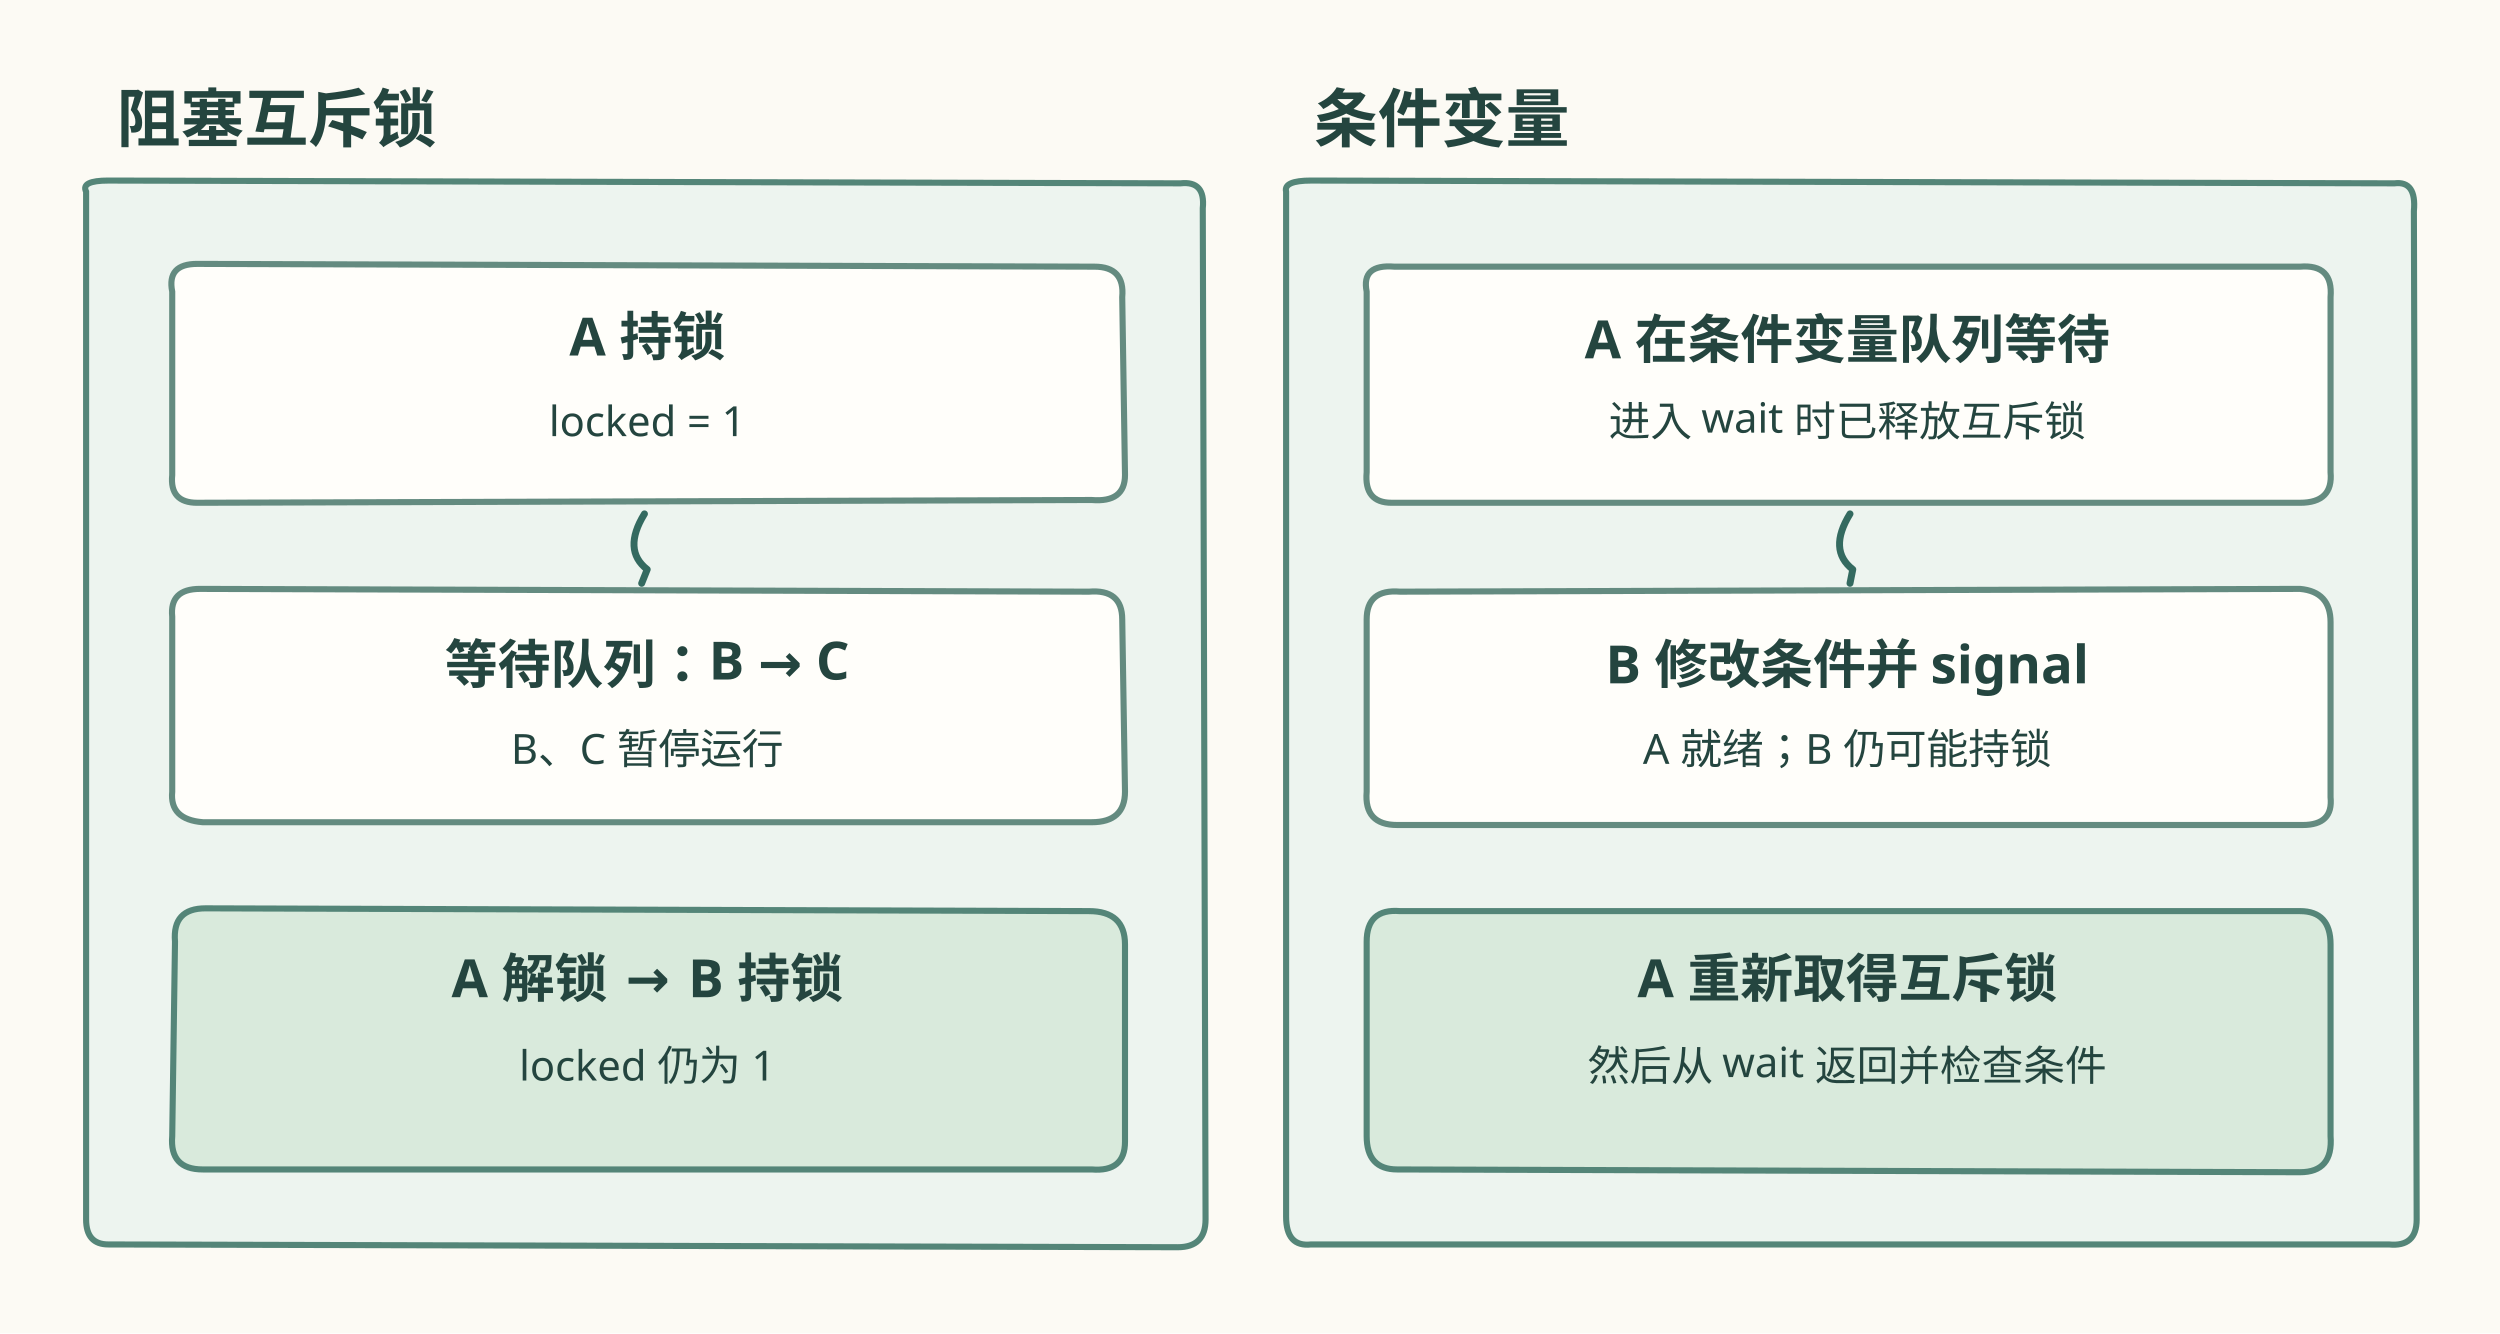
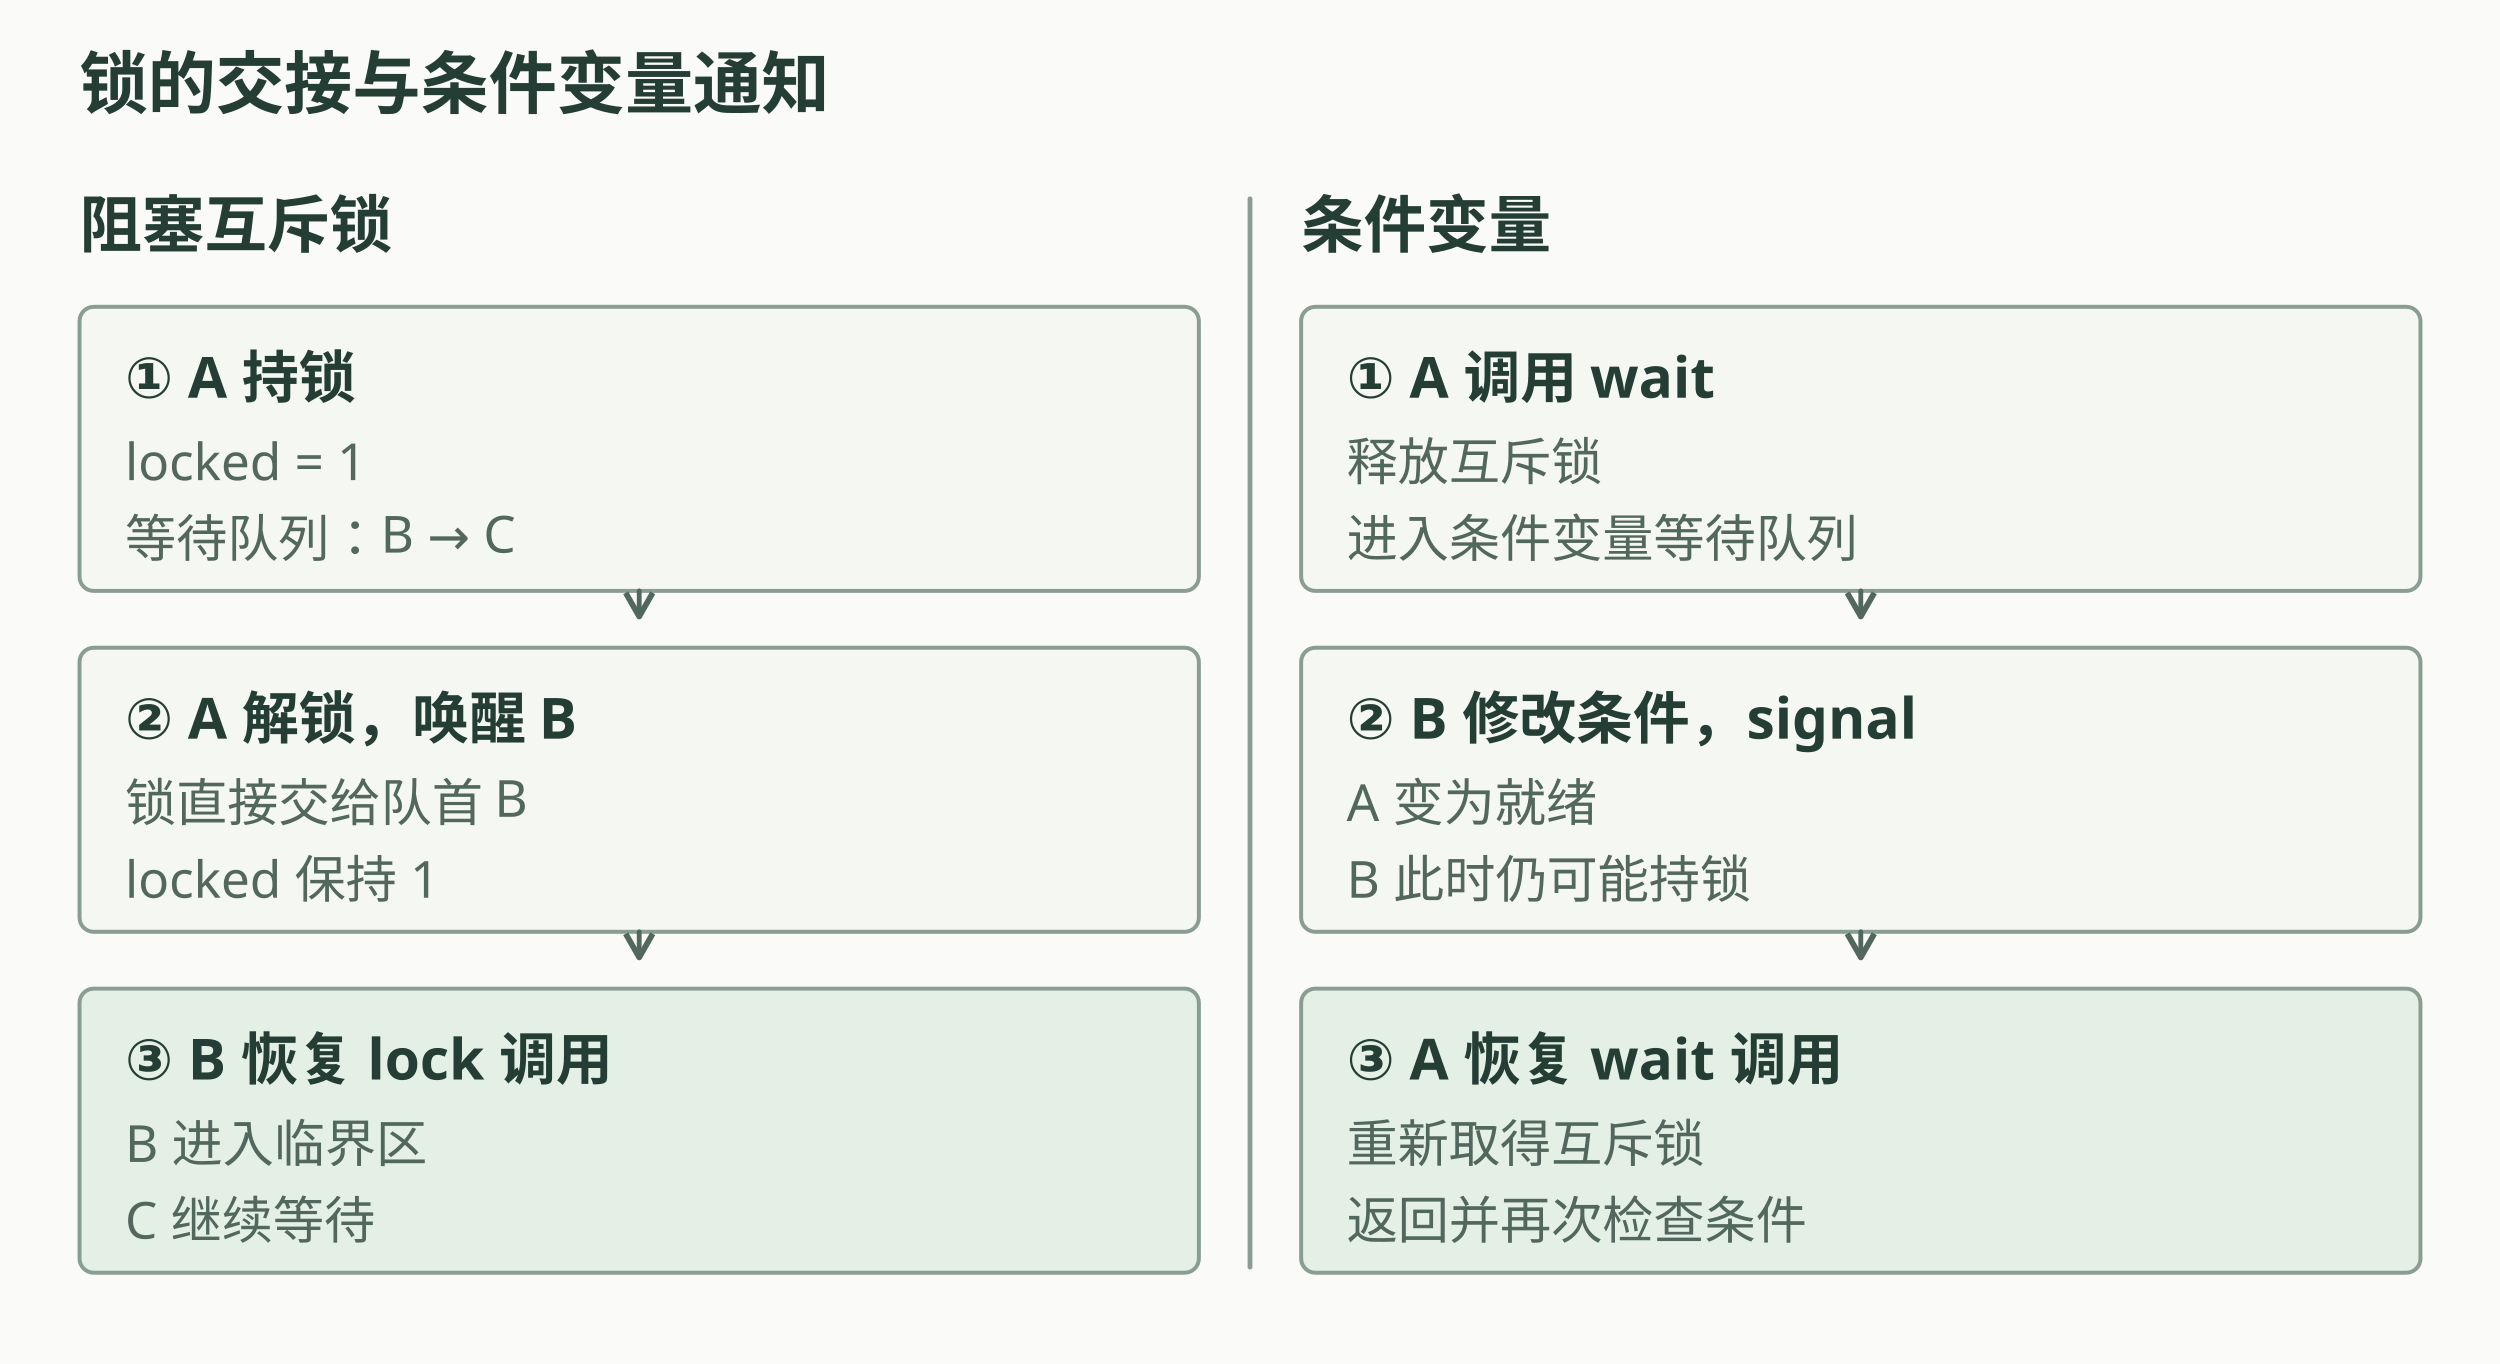
- <svg xmlns="http://www.w3.org/2000/svg" viewBox="0 0 900 480" role="img" aria-labelledby="title desc">
-   <rect width="900" height="480" fill="#fcfaf4" />
-   <g font-family="sans-serif" fill="#24453f">
-     <text x="42" y="51" font-size="23" font-weight="700">阻塞互斥锁</text>
-     <text x="473" y="51" font-size="23" font-weight="700">条件变量</text>
-   </g>
-   <path d="M31 69 Q29 65 39 65 L425 66 Q434 65 433 75 L434 439 Q434 449 424 449 L39 448 Q31 448 31 439 Z" fill="#edf4ef" stroke="#548578" stroke-width="2.2" />
-   <path d="M463 69 Q462 65 472 65 L862 66 Q870 65 869 76 L870 439 Q870 449 860 448 L472 448 Q463 449 463 438 Z" fill="#edf4ef" stroke="#548578" stroke-width="2.2" />
-   <g fill="#fffefa" stroke="#648b80" stroke-width="2.2">
-     <path d="M62 105 Q60 95 71 95 L394 96 Q405 96 404 107 L405 171 Q405 181 393 180 L71 181 Q61 181 62 171 Z" />
-     <path d="M62 222 Q61 212 72 212 L392 213 Q404 212 404 223 L405 285 Q405 296 393 296 L73 296 Q61 295 62 285 Z" />
-     <path d="M492 105 Q490 95 502 96 L828 96 Q840 95 839 107 L839 170 Q840 181 828 181 L501 181 Q491 181 492 170 Z" />
-     <path d="M492 223 Q492 212 504 213 L828 212 Q839 213 839 224 L839 287 Q840 297 829 297 L503 297 Q491 297 492 285 Z" />
-   </g>
-   <g font-family="sans-serif" fill="#24453f" text-anchor="middle">
-     <text x="233" y="128" font-size="19" font-weight="700">A 持锁</text>
-     <text x="233" y="157" font-size="15">locked = 1</text>
-     <text x="233" y="246" font-size="19" font-weight="700">等待队列：B → C</text>
-     <text x="233" y="275" font-size="15">B、C 暂停运行</text>
-     <text x="665" y="129" font-size="19" font-weight="700">A 在条件变量队列等待</text>
-     <text x="665" y="157" font-size="15">进入 wait 时已释放互斥锁</text>
-     <text x="665" y="246" font-size="19" font-weight="700">B 修改条件并 signal</text>
-     <text x="665" y="275" font-size="15">A 就绪；B 仍可能持锁</text>
-   </g>
-   <g fill="none" stroke="#346a60" stroke-width="2.5" stroke-linecap="round" stroke-linejoin="round">
-     <path d="M232 185 Q224 198 233 205 L231 210" />
-     <path d="M666 185 Q658 198 667 205 L666 210" />
-   </g>
-   <path d="M63 339 Q62 327 74 327 L392 328 Q405 328 405 340 L405 411 Q405 422 393 421 L73 421 Q61 421 62 409 Z" fill="#d9eadc" stroke="#548578" stroke-width="2.2" />
-   <path d="M492 339 Q492 327 504 328 L828 328 Q839 328 839 340 L839 409 Q840 422 828 422 L503 421 Q492 421 492 409 Z" fill="#d9eadc" stroke="#548578" stroke-width="2.2" />
-   <g font-family="sans-serif" fill="#24453f" text-anchor="middle">
-     <text x="233" y="359" font-size="19" font-weight="700">A 解锁 → B 持锁</text>
-     <text x="233" y="389" font-size="15">locked 仍为 1</text>
-     <text x="665" y="359" font-size="19" font-weight="700">A 重新取得互斥锁</text>
-     <text x="665" y="389" font-size="15">然后从 wait 返回并检查条件</text>
+ <svg xmlns="http://www.w3.org/2000/svg" width="880" height="480" viewBox="0 0 880 480" role="img" aria-labelledby="title desc">
+   <defs>
+     <marker id="arrow" viewBox="0 0 10 10" refX="8" refY="5" markerWidth="7" markerHeight="7" orient="auto-start-reverse">
+       <path d="M1 1 L8 5 L1 9" fill="none" stroke="context-stroke" stroke-width="1.7" stroke-linejoin="round" />
+     </marker>
+   </defs>
+   <rect width="880" height="480" fill="#fafbf8" />
+   <g font-family="'PingFang SC','Microsoft YaHei',sans-serif" font-size="18" fill="#243d35">
+     <text x="28" y="38" font-size="24" font-weight="600" fill="#243d35" text-anchor="start">锁的交接与条件变量通知</text>
+     <text x="28" y="87" font-size="22" font-weight="600" fill="#243d35" text-anchor="start">阻塞互斥锁</text>
+     <text x="458" y="87" font-size="22" font-weight="600" fill="#243d35" text-anchor="start">条件变量</text>
+     <path d="M440 70 V446" fill="none" stroke="#8a9d92" stroke-width="1.7" stroke-linecap="round" stroke-linejoin="round" />
+     <rect x="28" y="108" width="394" height="100" rx="5" fill="#f5f7f2" stroke="#8a9d92" stroke-width="1.4" />
+     <text x="44" y="140" font-size="20" font-weight="600" fill="#243d35" text-anchor="start">① A 持锁</text>
+     <text x="44" y="169" font-size="18" font-weight="400" fill="#52675e" text-anchor="start">locked = 1</text>
+     <text x="44" y="196" font-size="18" font-weight="400" fill="#52675e" text-anchor="start">等待队列：B → C</text>
+     <path d="M225 208 V217" fill="none" stroke="#52675e" stroke-width="1.7" stroke-linecap="round" stroke-linejoin="round" marker-end="url(#arrow)" />
+     <rect x="28" y="228" width="394" height="100" rx="5" fill="#f5f7f2" stroke="#8a9d92" stroke-width="1.4" />
+     <text x="44" y="260" font-size="20" font-weight="600" fill="#243d35" text-anchor="start">② A 解锁，唤醒 B</text>
+     <text x="44" y="289" font-size="18" font-weight="400" fill="#52675e" text-anchor="start">锁直接交给队首 B</text>
+     <text x="44" y="316" font-size="18" font-weight="400" fill="#52675e" text-anchor="start">locked 保持 1</text>
+     <path d="M225 328 V337" fill="none" stroke="#52675e" stroke-width="1.7" stroke-linecap="round" stroke-linejoin="round" marker-end="url(#arrow)" />
+     <rect x="28" y="348" width="394" height="100" rx="5" fill="#e4f0e6" stroke="#8a9d92" stroke-width="1.4" />
+     <text x="44" y="380" font-size="20" font-weight="600" fill="#243d35" text-anchor="start">③ B 恢复 lock 调用</text>
+     <text x="44" y="409" font-size="18" font-weight="400" fill="#52675e" text-anchor="start">B 进入临界区</text>
+     <text x="44" y="436" font-size="18" font-weight="400" fill="#52675e" text-anchor="start">C 继续等待</text>
+     <rect x="458" y="108" width="394" height="100" rx="5" fill="#f5f7f2" stroke="#8a9d92" stroke-width="1.4" />
+     <text x="474" y="140" font-size="20" font-weight="600" fill="#243d35" text-anchor="start">① A 调用 wait</text>
+     <text x="474" y="169" font-size="18" font-weight="400" fill="#52675e" text-anchor="start">释放互斥锁</text>
+     <text x="474" y="196" font-size="18" font-weight="400" fill="#52675e" text-anchor="start">进入条件变量等待队列</text>
+     <path d="M655 208 V217" fill="none" stroke="#52675e" stroke-width="1.7" stroke-linecap="round" stroke-linejoin="round" marker-end="url(#arrow)" />
+     <rect x="458" y="228" width="394" height="100" rx="5" fill="#f5f7f2" stroke="#8a9d92" stroke-width="1.4" />
+     <text x="474" y="260" font-size="20" font-weight="600" fill="#243d35" text-anchor="start">② B 修改条件，signal</text>
+     <text x="474" y="289" font-size="18" font-weight="400" fill="#52675e" text-anchor="start">A 变为就绪</text>
+     <text x="474" y="316" font-size="18" font-weight="400" fill="#52675e" text-anchor="start">B 此时仍可能持锁</text>
+     <path d="M655 328 V337" fill="none" stroke="#52675e" stroke-width="1.7" stroke-linecap="round" stroke-linejoin="round" marker-end="url(#arrow)" />
+     <rect x="458" y="348" width="394" height="100" rx="5" fill="#e4f0e6" stroke="#8a9d92" stroke-width="1.4" />
+     <text x="474" y="380" font-size="20" font-weight="600" fill="#243d35" text-anchor="start">③ A 恢复 wait 调用</text>
+     <text x="474" y="409" font-size="18" font-weight="400" fill="#52675e" text-anchor="start">重新取得互斥锁</text>
+     <text x="474" y="436" font-size="18" font-weight="400" fill="#52675e" text-anchor="start">返回并再次检查条件</text>
  </g>
</svg>
